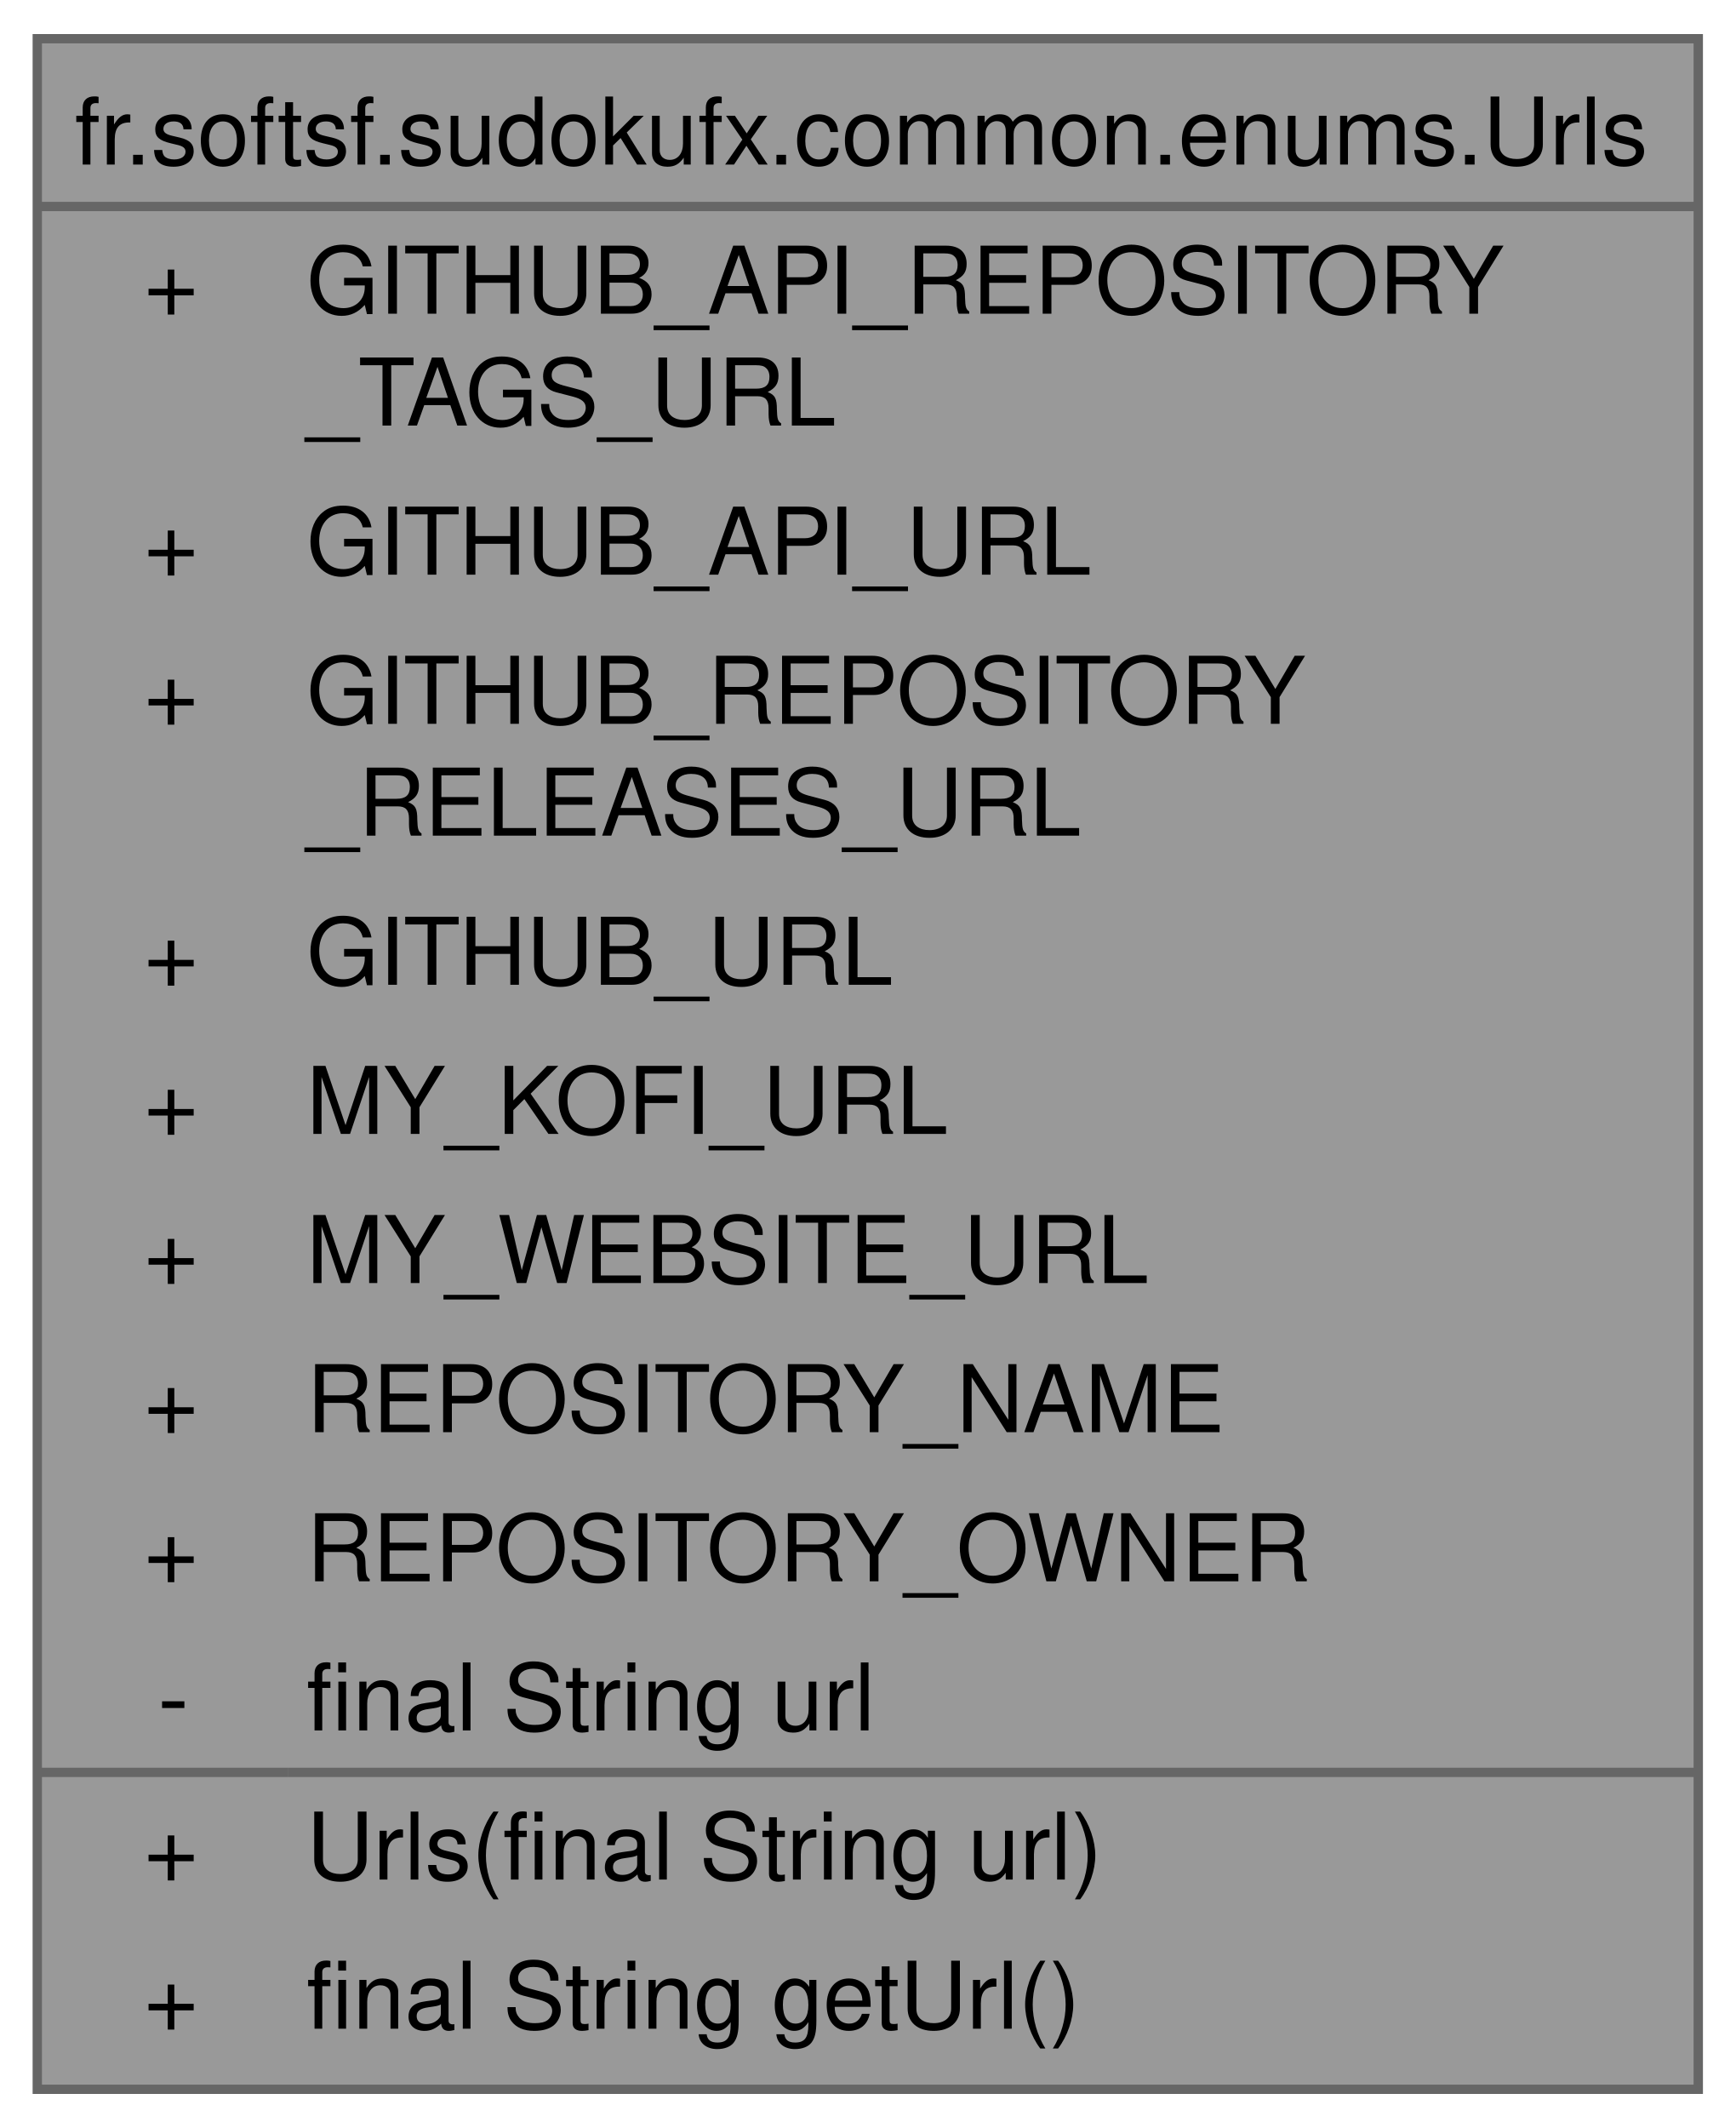
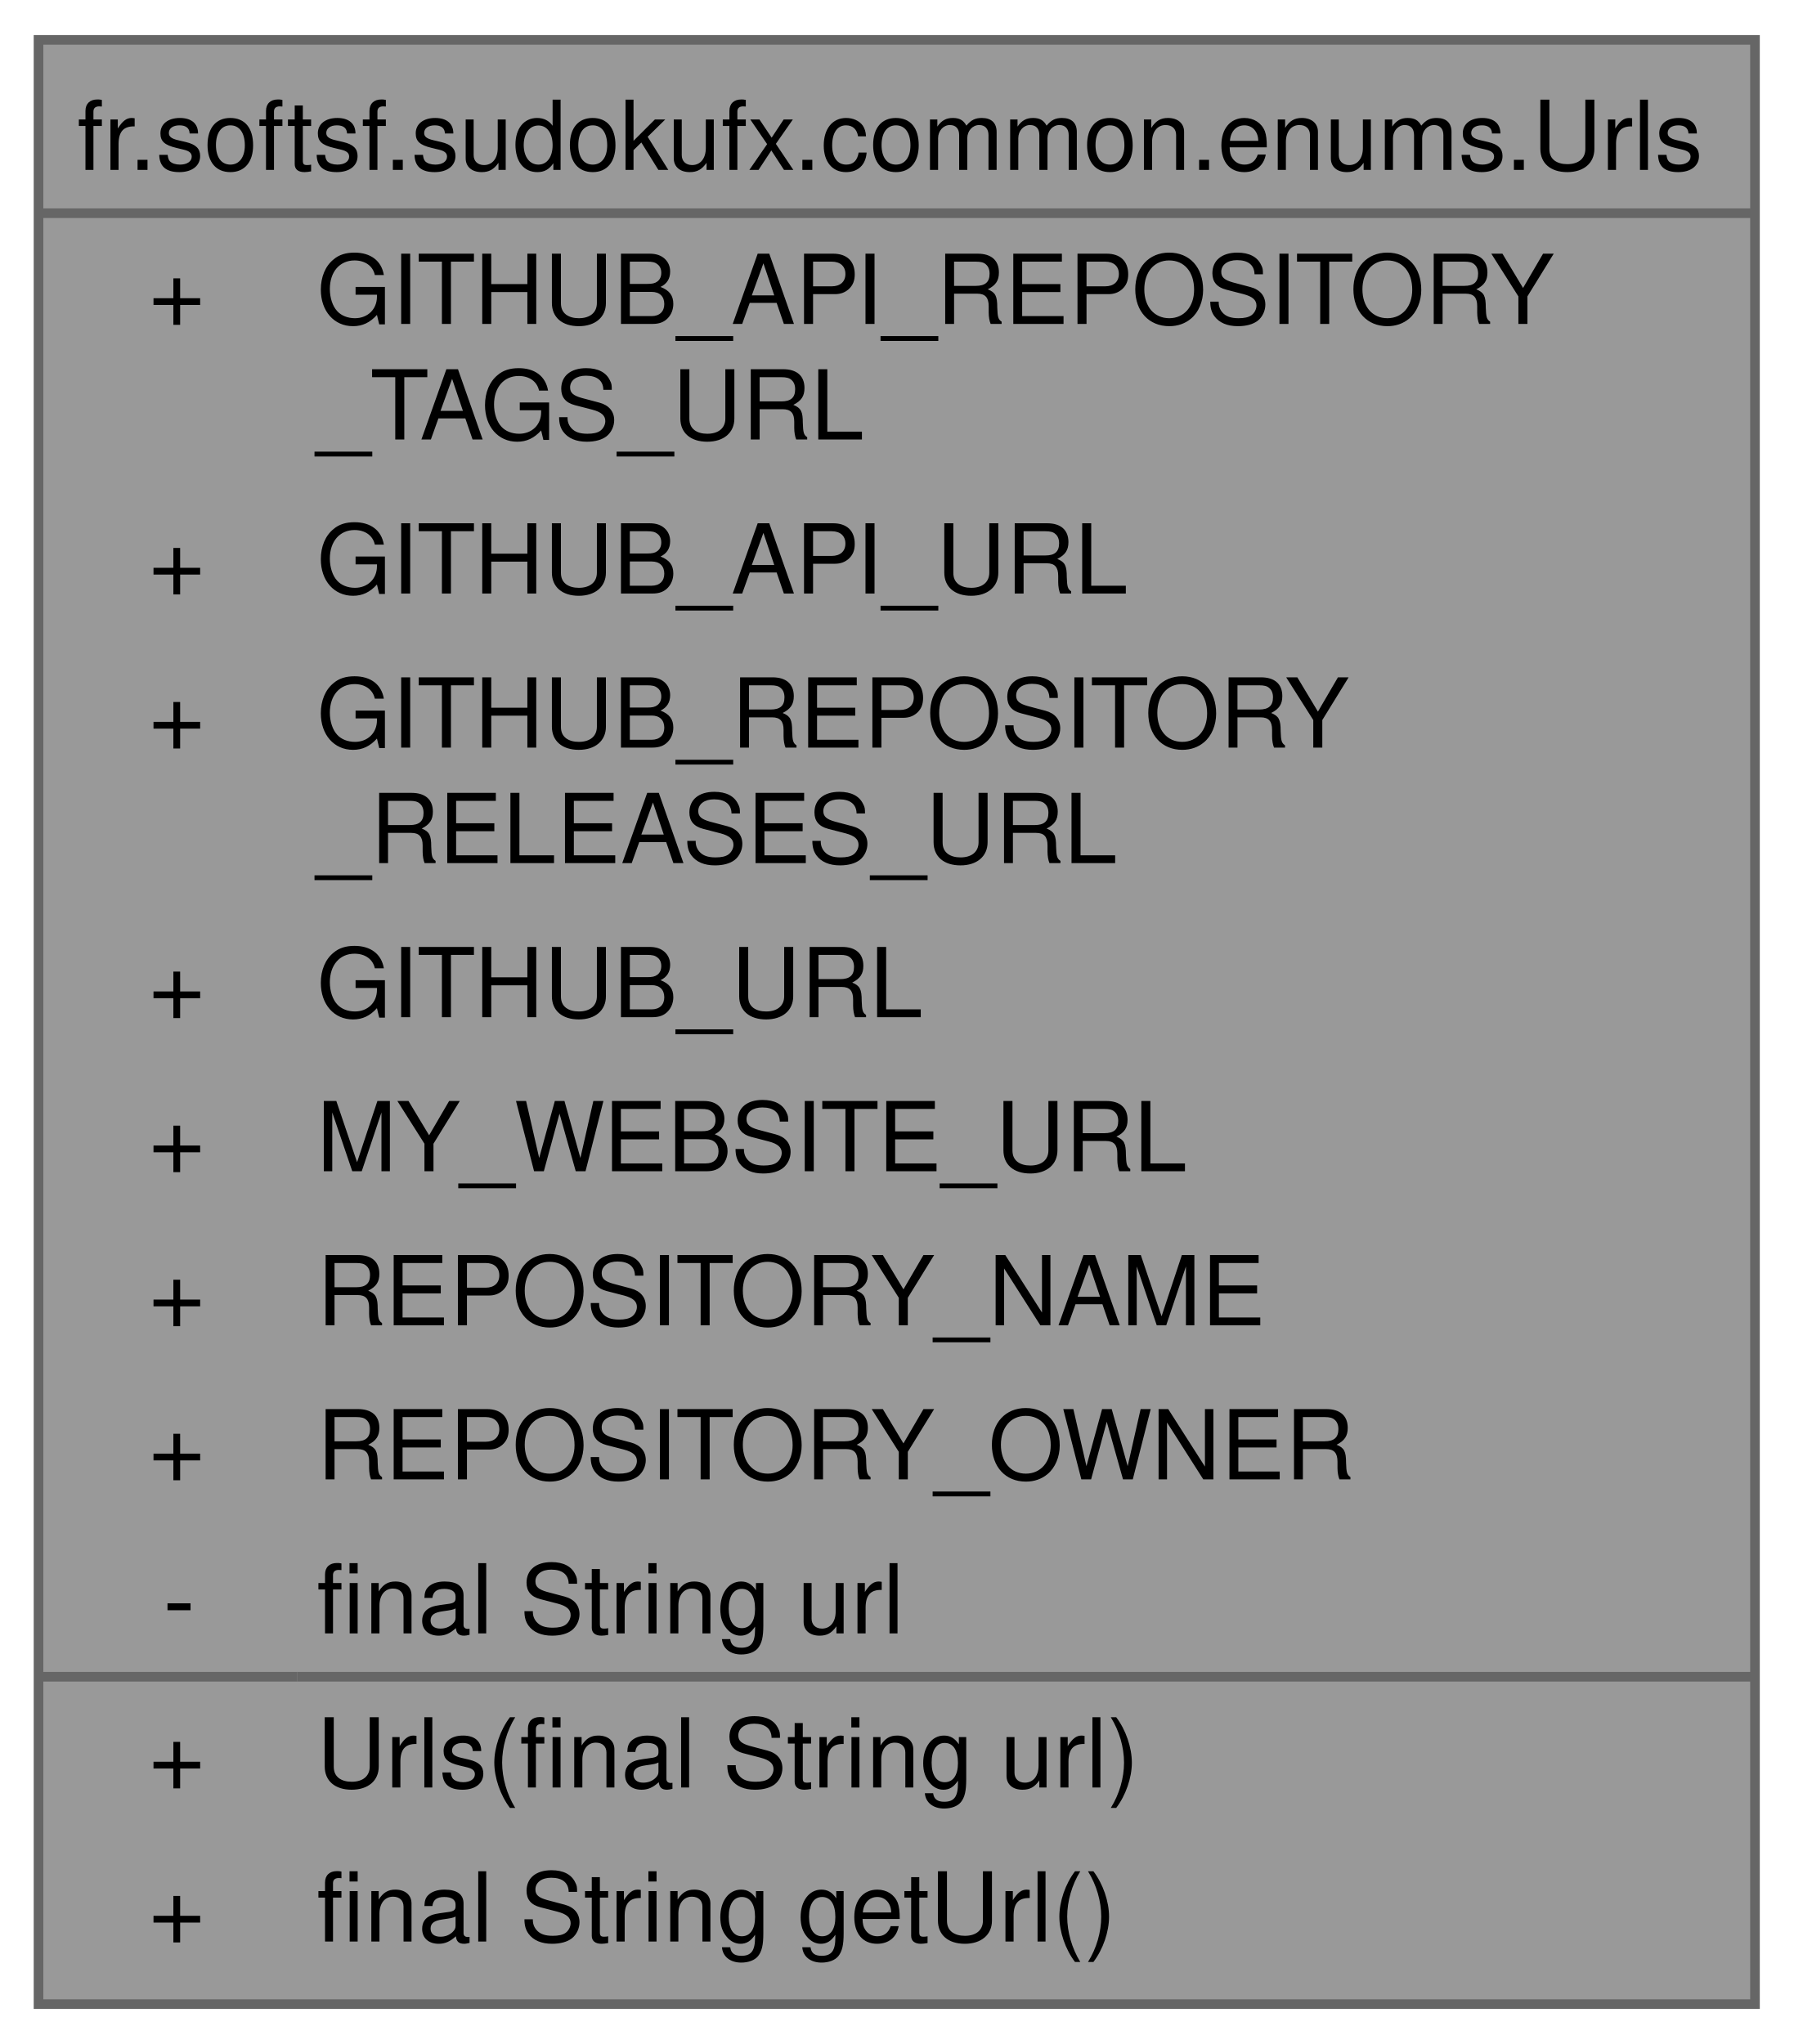
- <svg xmlns="http://www.w3.org/2000/svg" xmlns:xlink="http://www.w3.org/1999/xlink" width="186pt" height="228pt" viewBox="0.00 0.00 186.25 228.00">
-   <g id="graph0" class="graph" transform="scale(1 1) rotate(0) translate(4 224)">
+ <svg xmlns="http://www.w3.org/2000/svg" xmlns:xlink="http://www.w3.org/1999/xlink" width="186pt" height="212pt" viewBox="0.00 0.00 186.25 212.00">
+   <g id="graph0" class="graph" transform="scale(1 1) rotate(0) translate(4 208)">
    <g id="Node000001" class="node">
      <g id="a_Node000001">
        <a xlink:title="Utility enum for various application-specific url.">
-           <polygon fill="#999999" stroke="none" points="178.25,-220 0,-220 0,0 178.25,0 178.25,-220" />
-           <text text-anchor="start" x="4" y="-206.5" font-family="Helvetica,sans-Serif" font-size="10.00">fr.softsf.sudokufx.common.enums.Urls</text>
-           <text text-anchor="start" x="11.44" y="-190.5" font-family="Helvetica,sans-Serif" font-size="10.00">+</text>
-           <text text-anchor="start" x="28.88" y="-190.5" font-family="Helvetica,sans-Serif" font-size="10.00">GITHUB_API_REPOSITORY</text>
-           <text text-anchor="start" x="28.88" y="-178.5" font-family="Helvetica,sans-Serif" font-size="10.00">_TAGS_URL</text>
-           <text text-anchor="start" x="11.44" y="-162.5" font-family="Helvetica,sans-Serif" font-size="10.00">+</text>
-           <text text-anchor="start" x="28.88" y="-162.5" font-family="Helvetica,sans-Serif" font-size="10.00">GITHUB_API_URL</text>
+           <polygon fill="#999999" stroke="none" points="178.25,-204 0,-204 0,0 178.25,0 178.25,-204" />
+           <text text-anchor="start" x="4" y="-190.5" font-family="Helvetica,sans-Serif" font-size="10.00">fr.softsf.sudokufx.common.enums.Urls</text>
+           <text text-anchor="start" x="11.44" y="-174.5" font-family="Helvetica,sans-Serif" font-size="10.00">+</text>
+           <text text-anchor="start" x="28.88" y="-174.5" font-family="Helvetica,sans-Serif" font-size="10.00">GITHUB_API_REPOSITORY</text>
+           <text text-anchor="start" x="28.88" y="-162.5" font-family="Helvetica,sans-Serif" font-size="10.00">_TAGS_URL</text>
          <text text-anchor="start" x="11.44" y="-146.5" font-family="Helvetica,sans-Serif" font-size="10.00">+</text>
-           <text text-anchor="start" x="28.88" y="-146.5" font-family="Helvetica,sans-Serif" font-size="10.00">GITHUB_REPOSITORY</text>
-           <text text-anchor="start" x="28.88" y="-134.5" font-family="Helvetica,sans-Serif" font-size="10.00">_RELEASES_URL</text>
-           <text text-anchor="start" x="11.44" y="-118.5" font-family="Helvetica,sans-Serif" font-size="10.00">+</text>
-           <text text-anchor="start" x="28.88" y="-118.5" font-family="Helvetica,sans-Serif" font-size="10.00">GITHUB_URL</text>
+           <text text-anchor="start" x="28.88" y="-146.5" font-family="Helvetica,sans-Serif" font-size="10.00">GITHUB_API_URL</text>
+           <text text-anchor="start" x="11.44" y="-130.5" font-family="Helvetica,sans-Serif" font-size="10.00">+</text>
+           <text text-anchor="start" x="28.88" y="-130.5" font-family="Helvetica,sans-Serif" font-size="10.00">GITHUB_REPOSITORY</text>
+           <text text-anchor="start" x="28.88" y="-118.5" font-family="Helvetica,sans-Serif" font-size="10.00">_RELEASES_URL</text>
          <text text-anchor="start" x="11.44" y="-102.5" font-family="Helvetica,sans-Serif" font-size="10.00">+</text>
-           <text text-anchor="start" x="28.88" y="-102.5" font-family="Helvetica,sans-Serif" font-size="10.00">MY_KOFI_URL</text>
+           <text text-anchor="start" x="28.88" y="-102.5" font-family="Helvetica,sans-Serif" font-size="10.00">GITHUB_URL</text>
          <text text-anchor="start" x="11.44" y="-86.5" font-family="Helvetica,sans-Serif" font-size="10.00">+</text>
          <text text-anchor="start" x="28.88" y="-86.5" font-family="Helvetica,sans-Serif" font-size="10.00">MY_WEBSITE_URL</text>
          <text text-anchor="start" x="11.44" y="-70.5" font-family="Helvetica,sans-Serif" font-size="10.00">+</text>
          <text text-anchor="start" x="28.88" y="-70.5" font-family="Helvetica,sans-Serif" font-size="10.00">REPOSITORY_NAME</text>
          <text text-anchor="start" x="11.44" y="-54.5" font-family="Helvetica,sans-Serif" font-size="10.00">+</text>
          <text text-anchor="start" x="28.88" y="-54.5" font-family="Helvetica,sans-Serif" font-size="10.00">REPOSITORY_OWNER</text>
          <text text-anchor="start" x="12.94" y="-38.5" font-family="Helvetica,sans-Serif" font-size="10.00">-</text>
          <text text-anchor="start" x="28.88" y="-38.5" font-family="Helvetica,sans-Serif" font-size="10.00">final String url</text>
          <text text-anchor="start" x="11.44" y="-22.5" font-family="Helvetica,sans-Serif" font-size="10.00">+</text>
          <text text-anchor="start" x="28.88" y="-22.5" font-family="Helvetica,sans-Serif" font-size="10.00">Urls(final String url)</text>
          <text text-anchor="start" x="11.44" y="-6.5" font-family="Helvetica,sans-Serif" font-size="10.00">+</text>
          <text text-anchor="start" x="28.88" y="-6.5" font-family="Helvetica,sans-Serif" font-size="10.00">final String getUrl()</text>
-           <polygon fill="#666666" stroke="#666666" points="0,-202 0,-202 178.25,-202 178.25,-202 0,-202" />
+           <polygon fill="#666666" stroke="#666666" points="0,-186 0,-186 178.25,-186 178.25,-186 0,-186" />
          <polygon fill="#666666" stroke="#666666" points="0,-34 0,-34 26.88,-34 26.88,-34 0,-34" />
          <polygon fill="#666666" stroke="#666666" points="26.88,-34 26.88,-34 178.25,-34 178.25,-34 26.88,-34" />
-           <polygon fill="none" stroke="#666666" points="0,0 0,-220 178.25,-220 178.25,0 0,0" />
+           <polygon fill="none" stroke="#666666" points="0,0 0,-204 178.25,-204 178.25,0 0,0" />
        </a>
      </g>
    </g>
  </g>
</svg>
